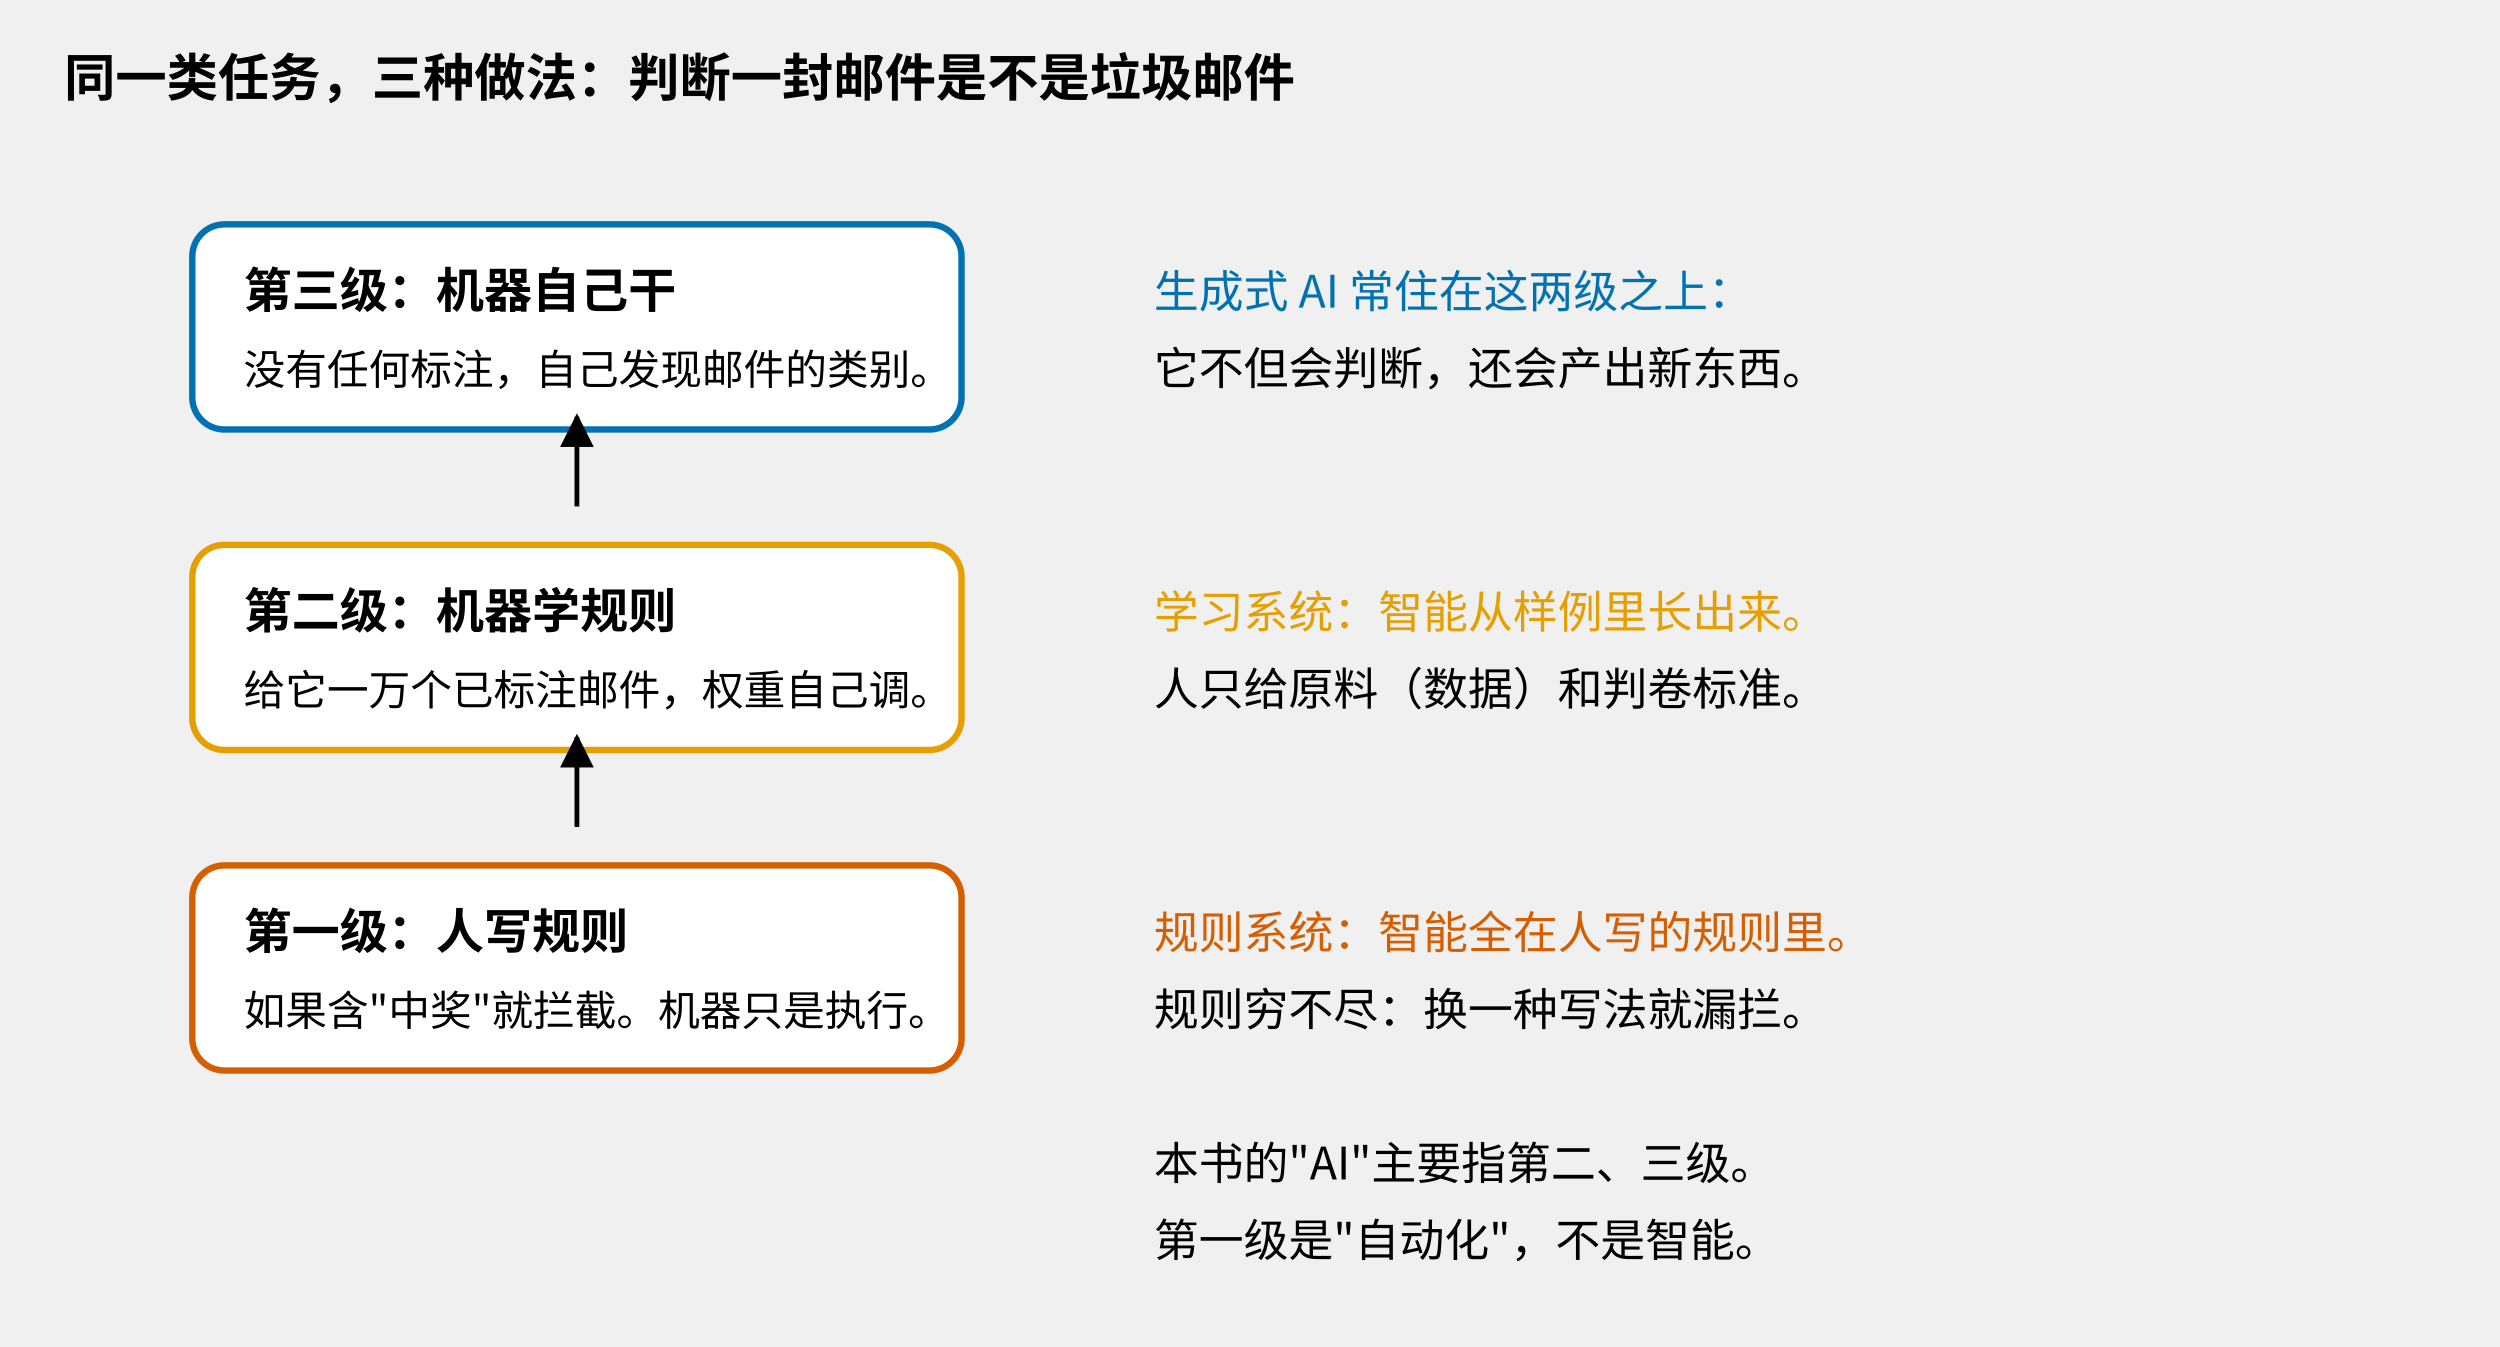
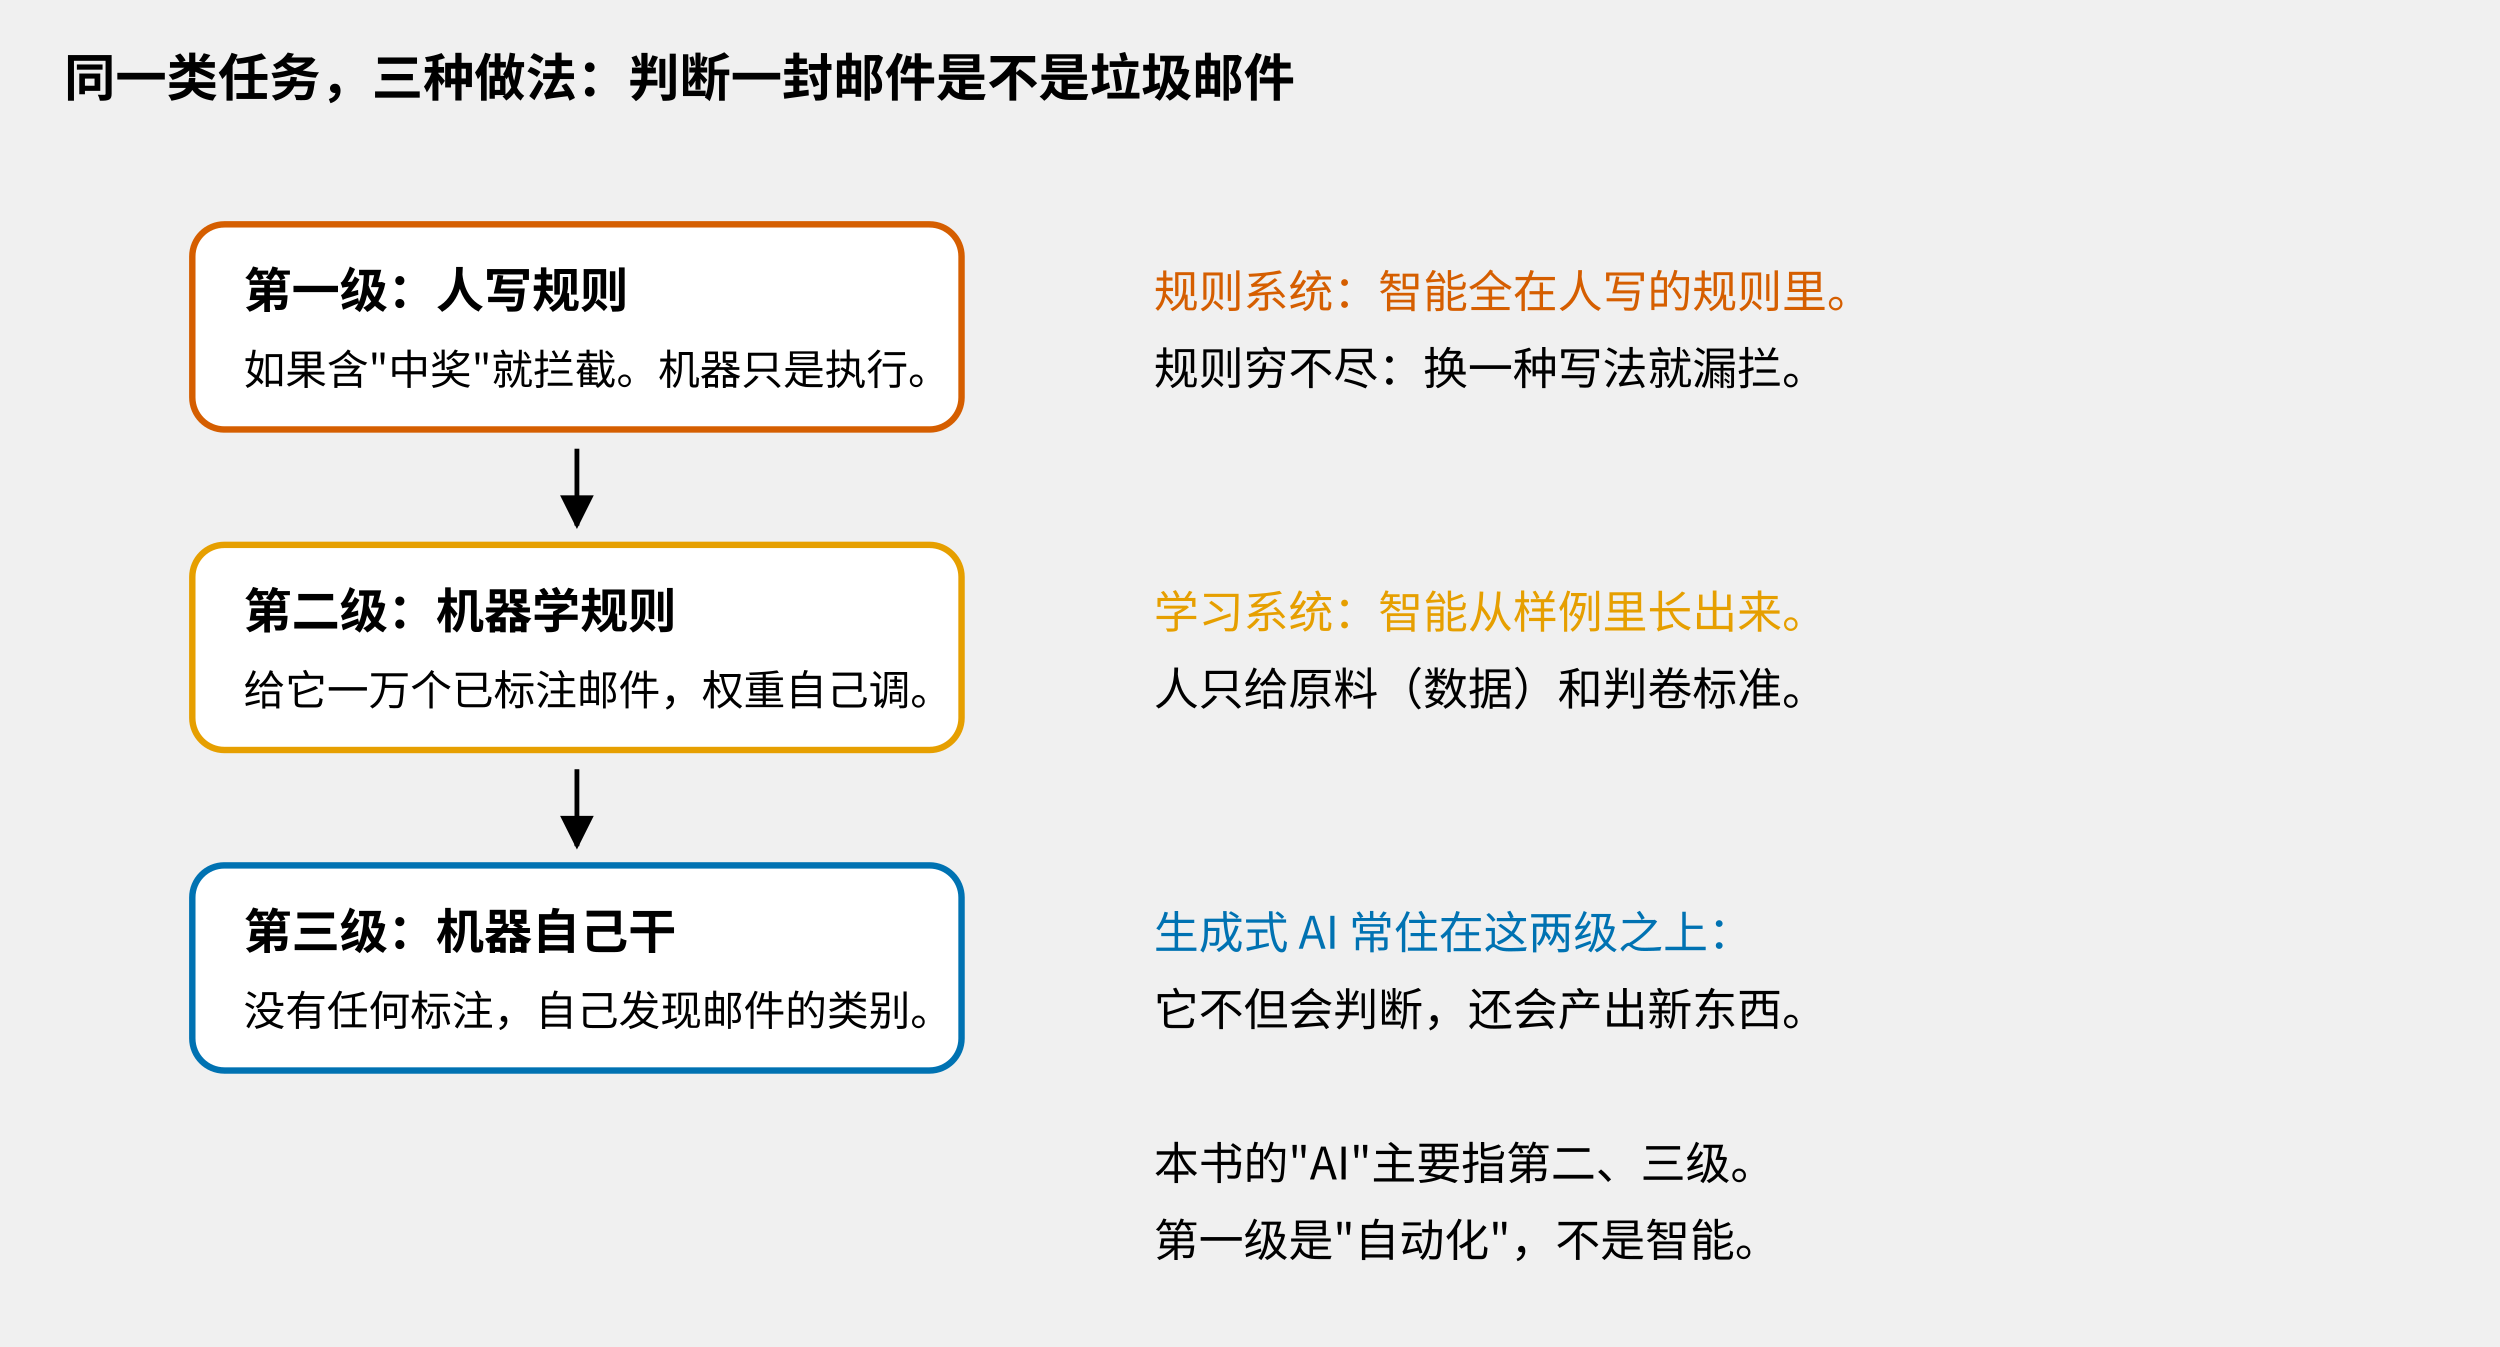
<svg xmlns="http://www.w3.org/2000/svg" width="780" height="420" viewBox="0 0 780 420">
  <defs>
    <marker id="arr" viewBox="0 0 10 10" refX="9" refY="5" markerWidth="7" markerHeight="7" orient="auto-start-reverse">
      <path d="M 0 0 L 10 5 L 0 10 z" fill="#000000" />
    </marker>
  </defs>
  <text x="20" y="30" font-size="16" font-weight="bold" fill="#000000" font-family="Noto Sans CJK SC, sans-serif">同一类任务，三种做法：判断一封邮件是不是垃圾邮件</text>
  <g font-family="Noto Sans CJK SC, sans-serif">
-     <rect x="60" y="270" width="240" height="64" rx="10" fill="#ffffff" stroke="#D55E00" stroke-width="2" />
-     <text x="76" y="296" font-size="15" font-weight="bold" fill="#000000">第一级：人写规则</text>
-     <text x="76" y="320" font-size="13" fill="#000000">如果含"中奖"就拦截。机器只是执行。</text>
+     <path d="M 180 140 L 180 164" stroke="#000000" stroke-width="1.5" marker-end="url(#arr)" />
+     <rect x="60" y="70" width="240" height="64" rx="10" fill="#ffffff" stroke="#D55E00" stroke-width="2" />
+     <text x="76" y="96" font-size="15" font-weight="bold" fill="#000000">第一级：人写规则</text>
+     <text x="76" y="120" font-size="13" fill="#000000">如果含"中奖"就拦截。机器只是执行。</text>
+     <path d="M 180 240 L 180 264" stroke="#000000" stroke-width="1.5" marker-end="url(#arr)" />
    <rect x="60" y="170" width="240" height="64" rx="10" fill="#ffffff" stroke="#E69F00" stroke-width="2" />
    <text x="76" y="196" font-size="15" font-weight="bold" fill="#000000">第二级：机器学规则</text>
    <text x="76" y="220" font-size="13" fill="#000000">给它一万个已标注邮件，权重自己调。</text>
-     <rect x="60" y="70" width="240" height="64" rx="10" fill="#ffffff" stroke="#0072B2" stroke-width="2" />
-     <text x="76" y="96" font-size="15" font-weight="bold" fill="#000000">第三级：机器自己干</text>
-     <text x="76" y="120" font-size="13" fill="#000000">没有任何标注，自己发现邮件的类别。</text>
+     <rect x="60" y="270" width="240" height="64" rx="10" fill="#ffffff" stroke="#0072B2" stroke-width="2" />
+     <text x="76" y="296" font-size="15" font-weight="bold" fill="#000000">第三级：机器自己干</text>
+     <text x="76" y="320" font-size="13" fill="#000000">没有任何标注，自己发现邮件的类别。</text>
  </g>
-   <path d="M 180 158 L 180 130" stroke="#000000" stroke-width="1.5" marker-end="url(#arr)" />
-   <path d="M 180 258 L 180 230" stroke="#000000" stroke-width="1.5" marker-end="url(#arr)" />
  <g font-size="14" font-family="Noto Sans CJK SC, sans-serif" fill="#000000">
-     <text x="360" y="96" fill="#0072B2">生成式 AI 常住在这两级之上：</text>
-     <text x="360" y="120" fill="#000000">它不但会判断，还会产出新东西。</text>
+     <text x="360" y="96" fill="#D55E00">规则系统：智能全在人写的规则里。</text>
+     <text x="360" y="120" fill="#000000">规则穷不尽：换一种写法就漏拦。</text>
    <text x="360" y="196" fill="#E69F00">学习系统：智能从样例里长出来。</text>
    <text x="360" y="220" fill="#000000">人只给原料（数据）和判卷标准。</text>
-     <text x="360" y="296" fill="#D55E00">规则系统：智能全在人写的规则里。</text>
-     <text x="360" y="320" fill="#000000">规则穷不尽：换一种写法就漏拦。</text>
+     <text x="360" y="296" fill="#0072B2">生成式 AI 常住在这两级之上：</text>
+     <text x="360" y="320" fill="#000000">它不但会判断，还会产出新东西。</text>
    <text x="360" y="368" fill="#000000">本书的"AI"主要指第二、三级。</text>
    <text x="360" y="392" fill="#000000">第一级是"自动化"，不是智能。</text>
  </g>
</svg>
